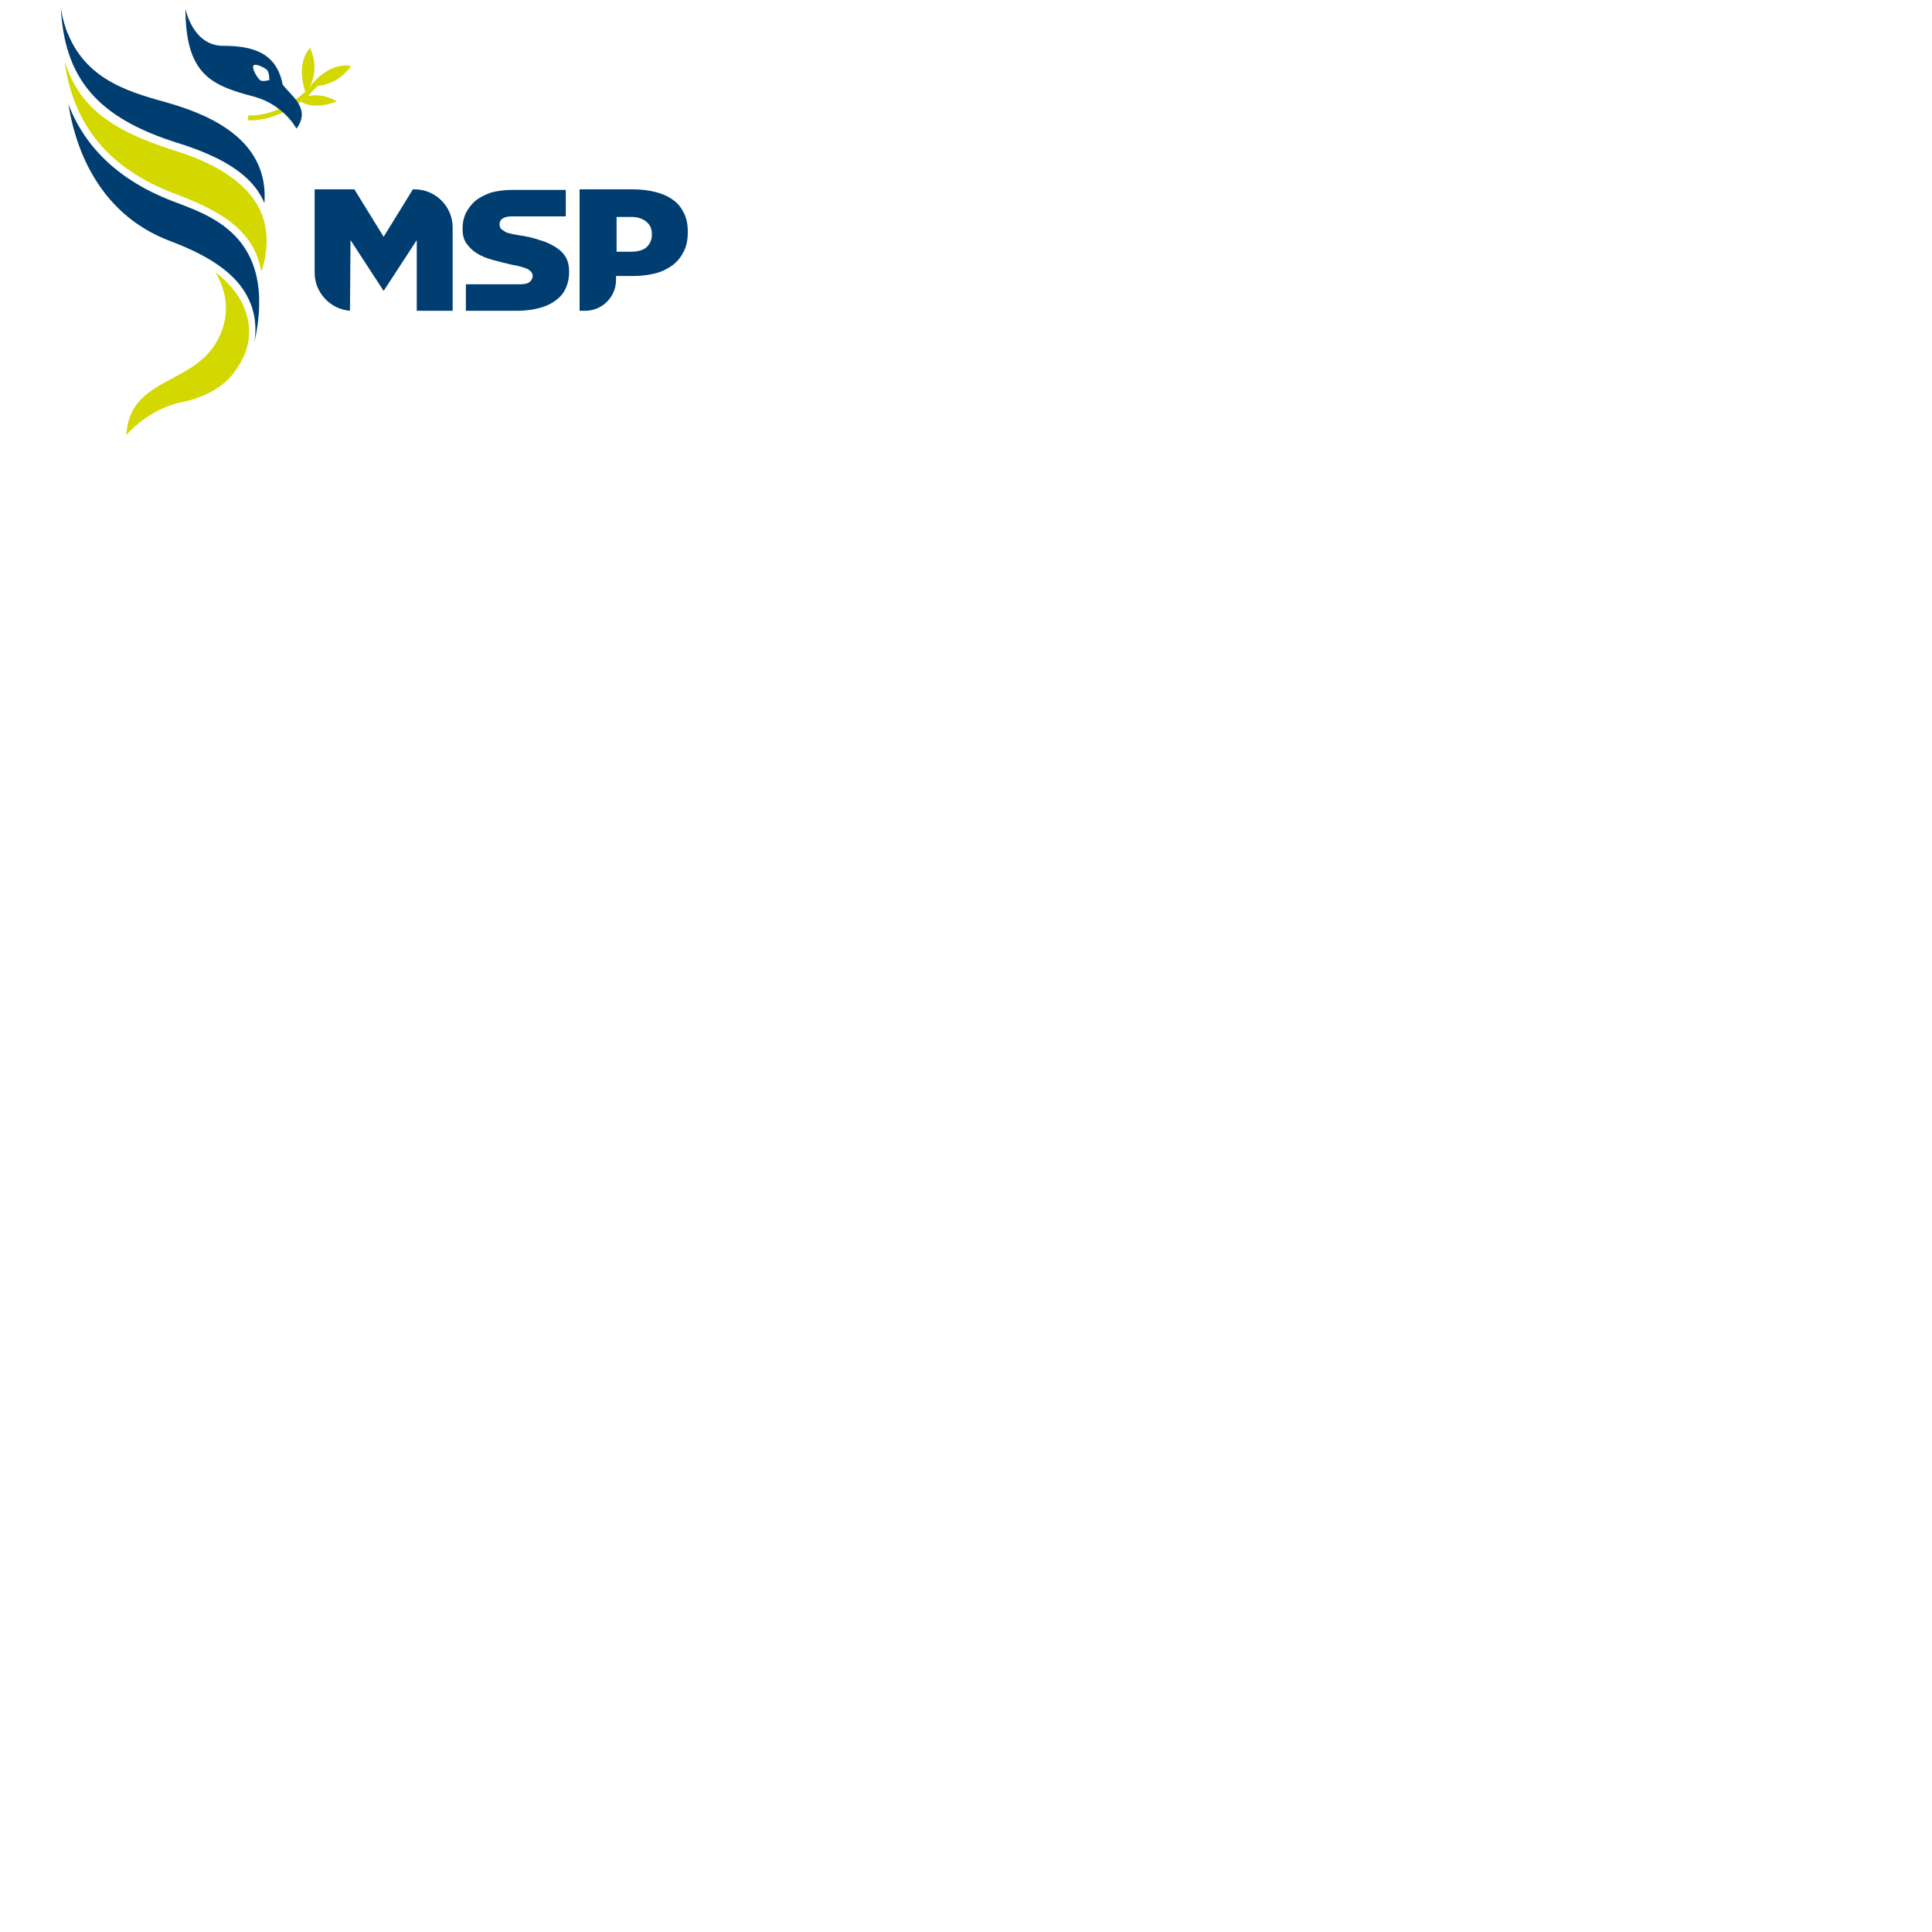
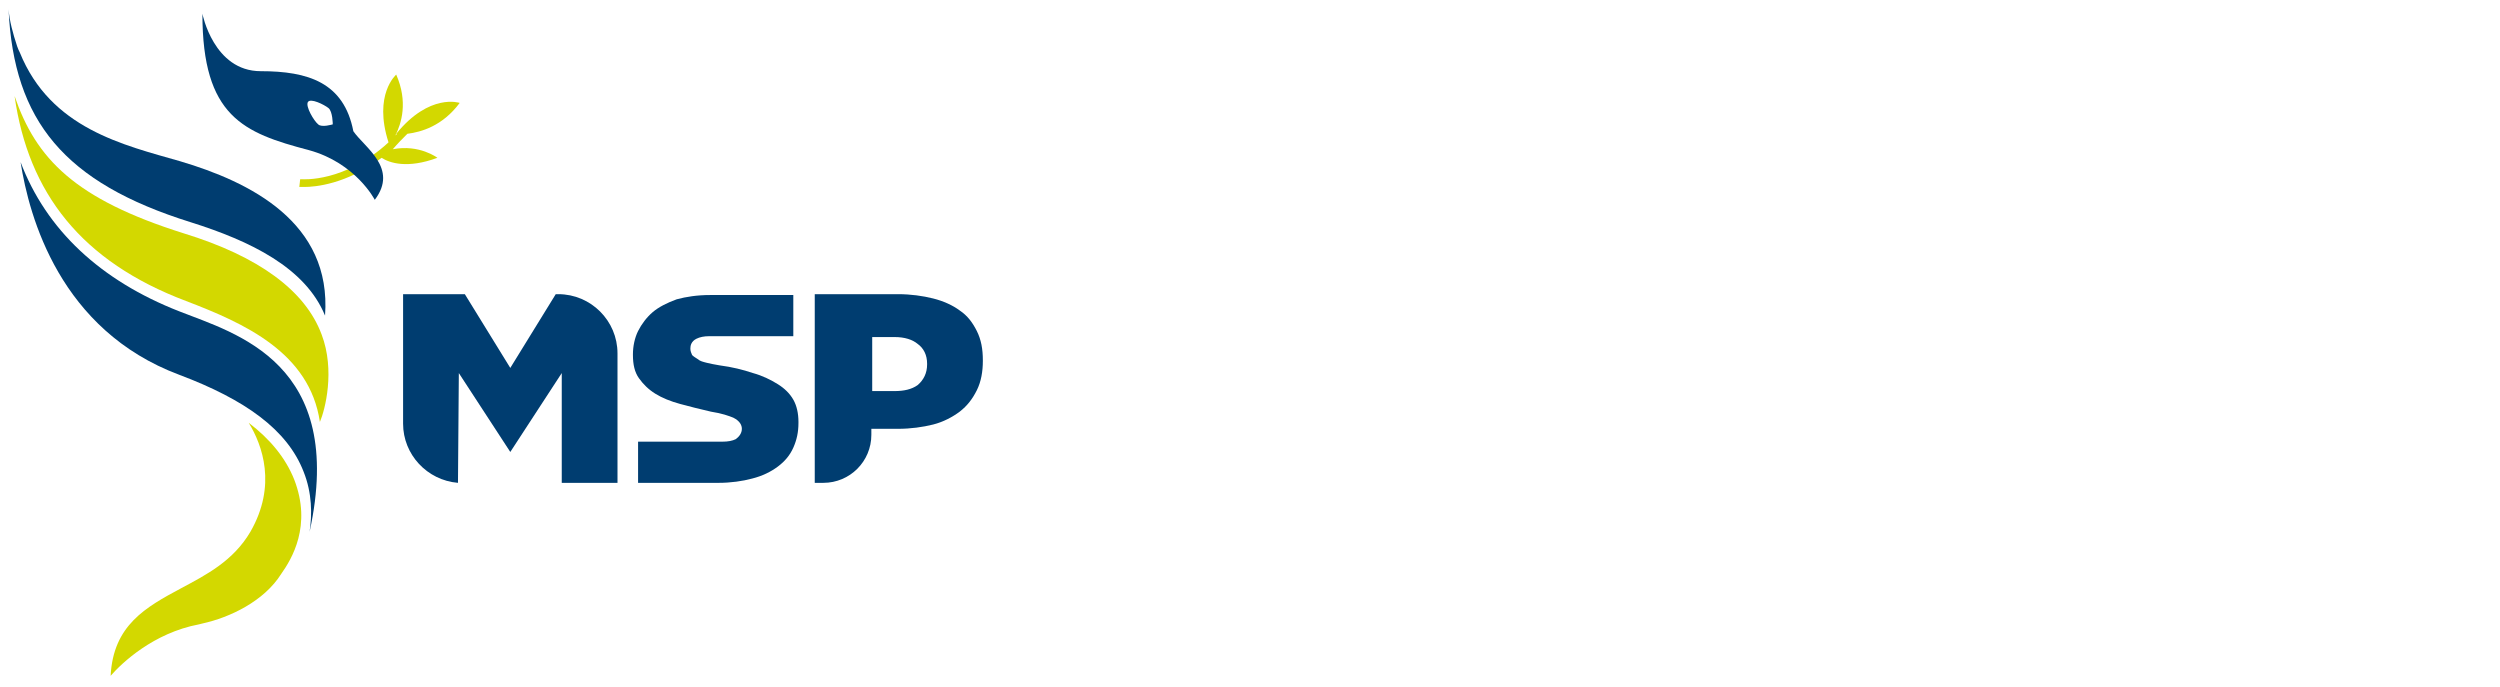
- <svg xmlns="http://www.w3.org/2000/svg" version="1.1" id="Layer_1" x="0px" y="0px" viewBox="-10 0 350 350" style="enable-background:new 0 0 291.5 80;" xml:space="preserve">
+ <svg xmlns="http://www.w3.org/2000/svg" version="1.1" id="Layer_1" x="0px" y="0px" viewBox="0 0 291.5 80" style="enable-background:new 0 0 291.5 80;" xml:space="preserve">
  <style type="text/css">
	.st0{fill:#D3D800;}
	.st1{fill:#003D70;}
	.st2{font-family:'MinionPro-Regular';}
	.st3{font-size:2.29px;}
</style>
  <g>
    <path class="st0" d="M47.5,15.6L47.5,15.6c1.6-0.2,4.1-0.9,6.1-3.6c0,0-3.5-1.2-7.4,3.6c0,0,0,0,0.1,0c-0.1,0.1-0.1,0.1-0.2,0.2   c0.7-1.4,1.5-3.9,0.1-7.1c0,0-2.7,2.3-0.9,7.9c-5.1,4.7-10,4.3-10.1,4.3l-0.2,0l-0.1,0.9l0.2,0c0,0,0.2,0,0.4,0   c1.2,0,4.9-0.3,9-3.4c0.9,0.6,3,1.3,6.5,0c0,0-2.1-1.6-5.2-1C46.4,16.7,46.9,16.2,47.5,15.6" />
    <path class="st1" d="M83.8,56.3c1.4,0,2.8-0.2,3.9-0.5c1.2-0.3,2.2-0.8,3-1.4c0.8-0.6,1.4-1.3,1.8-2.2c0.4-0.9,0.6-1.8,0.6-2.9 v-0.1c0-1-0.2-1.9-0.6-2.6c-0.4-0.7-1-1.3-1.8-1.8c-0.8-0.5-1.8-1-2.9-1.3c-1.2-0.4-2.4-0.7-3.9-0.9c-0.6-0.1-1.1-0.2-1.5-0.3c-0.4-0.1-0.8-0.2-1-0.4c-0.3-0.2-0.5-0.3-0.7-0.5c-0.1-0.2-0.2-0.5-0.2-0.7v-0.1c0-0.3,0.1-0.8,0.7-1.1c0.4-0.2,0.9-0.3,1.5-0.3 l0.7,0h9.1v-4.8l-9.7,0c-1.5,0-2.8,0.2-3.9,0.5c-1.1,0.4-2.1,0.9-2.8,1.5c-0.7,0.6-1.3,1.4-1.7,2.2c-0.4,0.8-0.6,1.8-0.6,2.7v0.1 c0,1.1,0.2,2,0.7,2.7c0.5,0.7,1.1,1.3,1.9,1.8c0.8,0.5,1.8,0.9,2.9,1.2c1.1,0.3,2.3,0.6,3.6,0.9c1.3,0.2,2.1,0.5,2.6,0.7 c0.8,0.4,1,0.9,1,1.3V50c0,0.5-0.3,0.9-0.7,1.2c-0.4,0.2-0.9,0.3-1.6,0.3l-0.6,0v0h-9.2v4.8l9.1,0C83.7,56.3,83.7,56.3,83.8,56.3" />
    <path class="st1" d="M101.6,39.3h2.7c1.2,0,2.1,0.3,2.7,0.8c0.7,0.5,1.1,1.3,1.1,2.3v0.1c0,1-0.4,1.8-1.1,2.4 c-0.7,0.5-1.6,0.7-2.7,0.7h-2.6V39.3z M104.7,50c1.5,0,2.9-0.2,4.1-0.5c1.2-0.3,2.3-0.9,3.1-1.5c0.9-0.7,1.5-1.5,2-2.5 c0.5-1,0.7-2.2,0.7-3.4v-0.1c0-1.3-0.2-2.4-0.7-3.4c-0.5-1-1.1-1.8-2-2.4c-0.8-0.6-1.9-1.1-3.1-1.4c-1.2-0.3-2.6-0.5-4.1-0.5H95v22h1c3.1,0,5.6-2.5,5.6-5.6l0-0.7l0.8,0H104.7z" />
    <path class="st1" d="M72,56.3V41.2c0-3.8-3.1-6.9-6.9-6.9h-0.3l-5.3,8.6l-5.3-8.6h-7.2v15.1c0,3.6,2.8,6.6,6.4,6.9l0.1-12.8l6,9.2 l6-9.2v12.8H72z" />
    <path class="st0" d="M21.4,27.2c-12.7-4-17.2-8.7-19.7-16c1.6,11.3,7.8,19.3,20,23.9c6.8,2.6,14.4,6,15.6,14.1 c0.6-1.4,1.8-6,0.2-10.2C35.6,33.9,30.2,29.9,21.4,27.2" />
    <path class="st1" d="M20.9,36.3c-9.2-3.6-15.5-9.5-18.5-17.4c1,6.4,4.6,19.6,18.5,24.8c7.7,2.9,12.6,6.4,14.5,11.3c1,2.5,1,5,0.7,7   C40.4,42.3,27.5,38.9,20.9,36.3" />
    <path class="st0" d="M12.9,78.8c1.3-1.5,5-5,10.3-6l0.4-0.1c3.2-0.7,7.2-2.6,9.2-5.8c1.2-1.7,3.6-5.6,1.5-11   c-1-2.5-2.8-4.7-5.3-6.6c1.6,2.6,3.3,7.3,0.2,12.7c-2,3.4-5.1,5-8.1,6.6C17,70.8,13.2,72.9,12.9,78.8" />
    <path class="st1" d="M22.2,25.9c7,2.2,13.4,5.3,15.7,10.9c0.8-10.9-8.8-15.6-16.9-18C14.4,16.9,5.9,15,2.3,6.1   C2.2,5.9,2.1,5.7,2,5.4c-0.5-1.5-0.9-3-1-4.3C1.6,14.1,7.5,21.3,22.2,25.9" />
    <path class="st1" d="M37.1,14.5c-0.5-0.4-1.5-2.1-1.2-2.6c0.3-0.5,1.9,0.3,2.4,0.7c0.5,0.4,0.5,1.9,0.5,1.9S37.5,14.9,37.1,14.5    M41.2,15.3c-1.1-5.7-5.3-7-10.8-7c-5.5,0-6.8-6.7-6.8-6.7c0,12,4.8,13.9,12.4,15.9c5.5,1.5,7.7,5.8,7.7,5.8   C46.5,19.6,42.5,17.2,41.2,15.3" />
  </g>
</svg>
